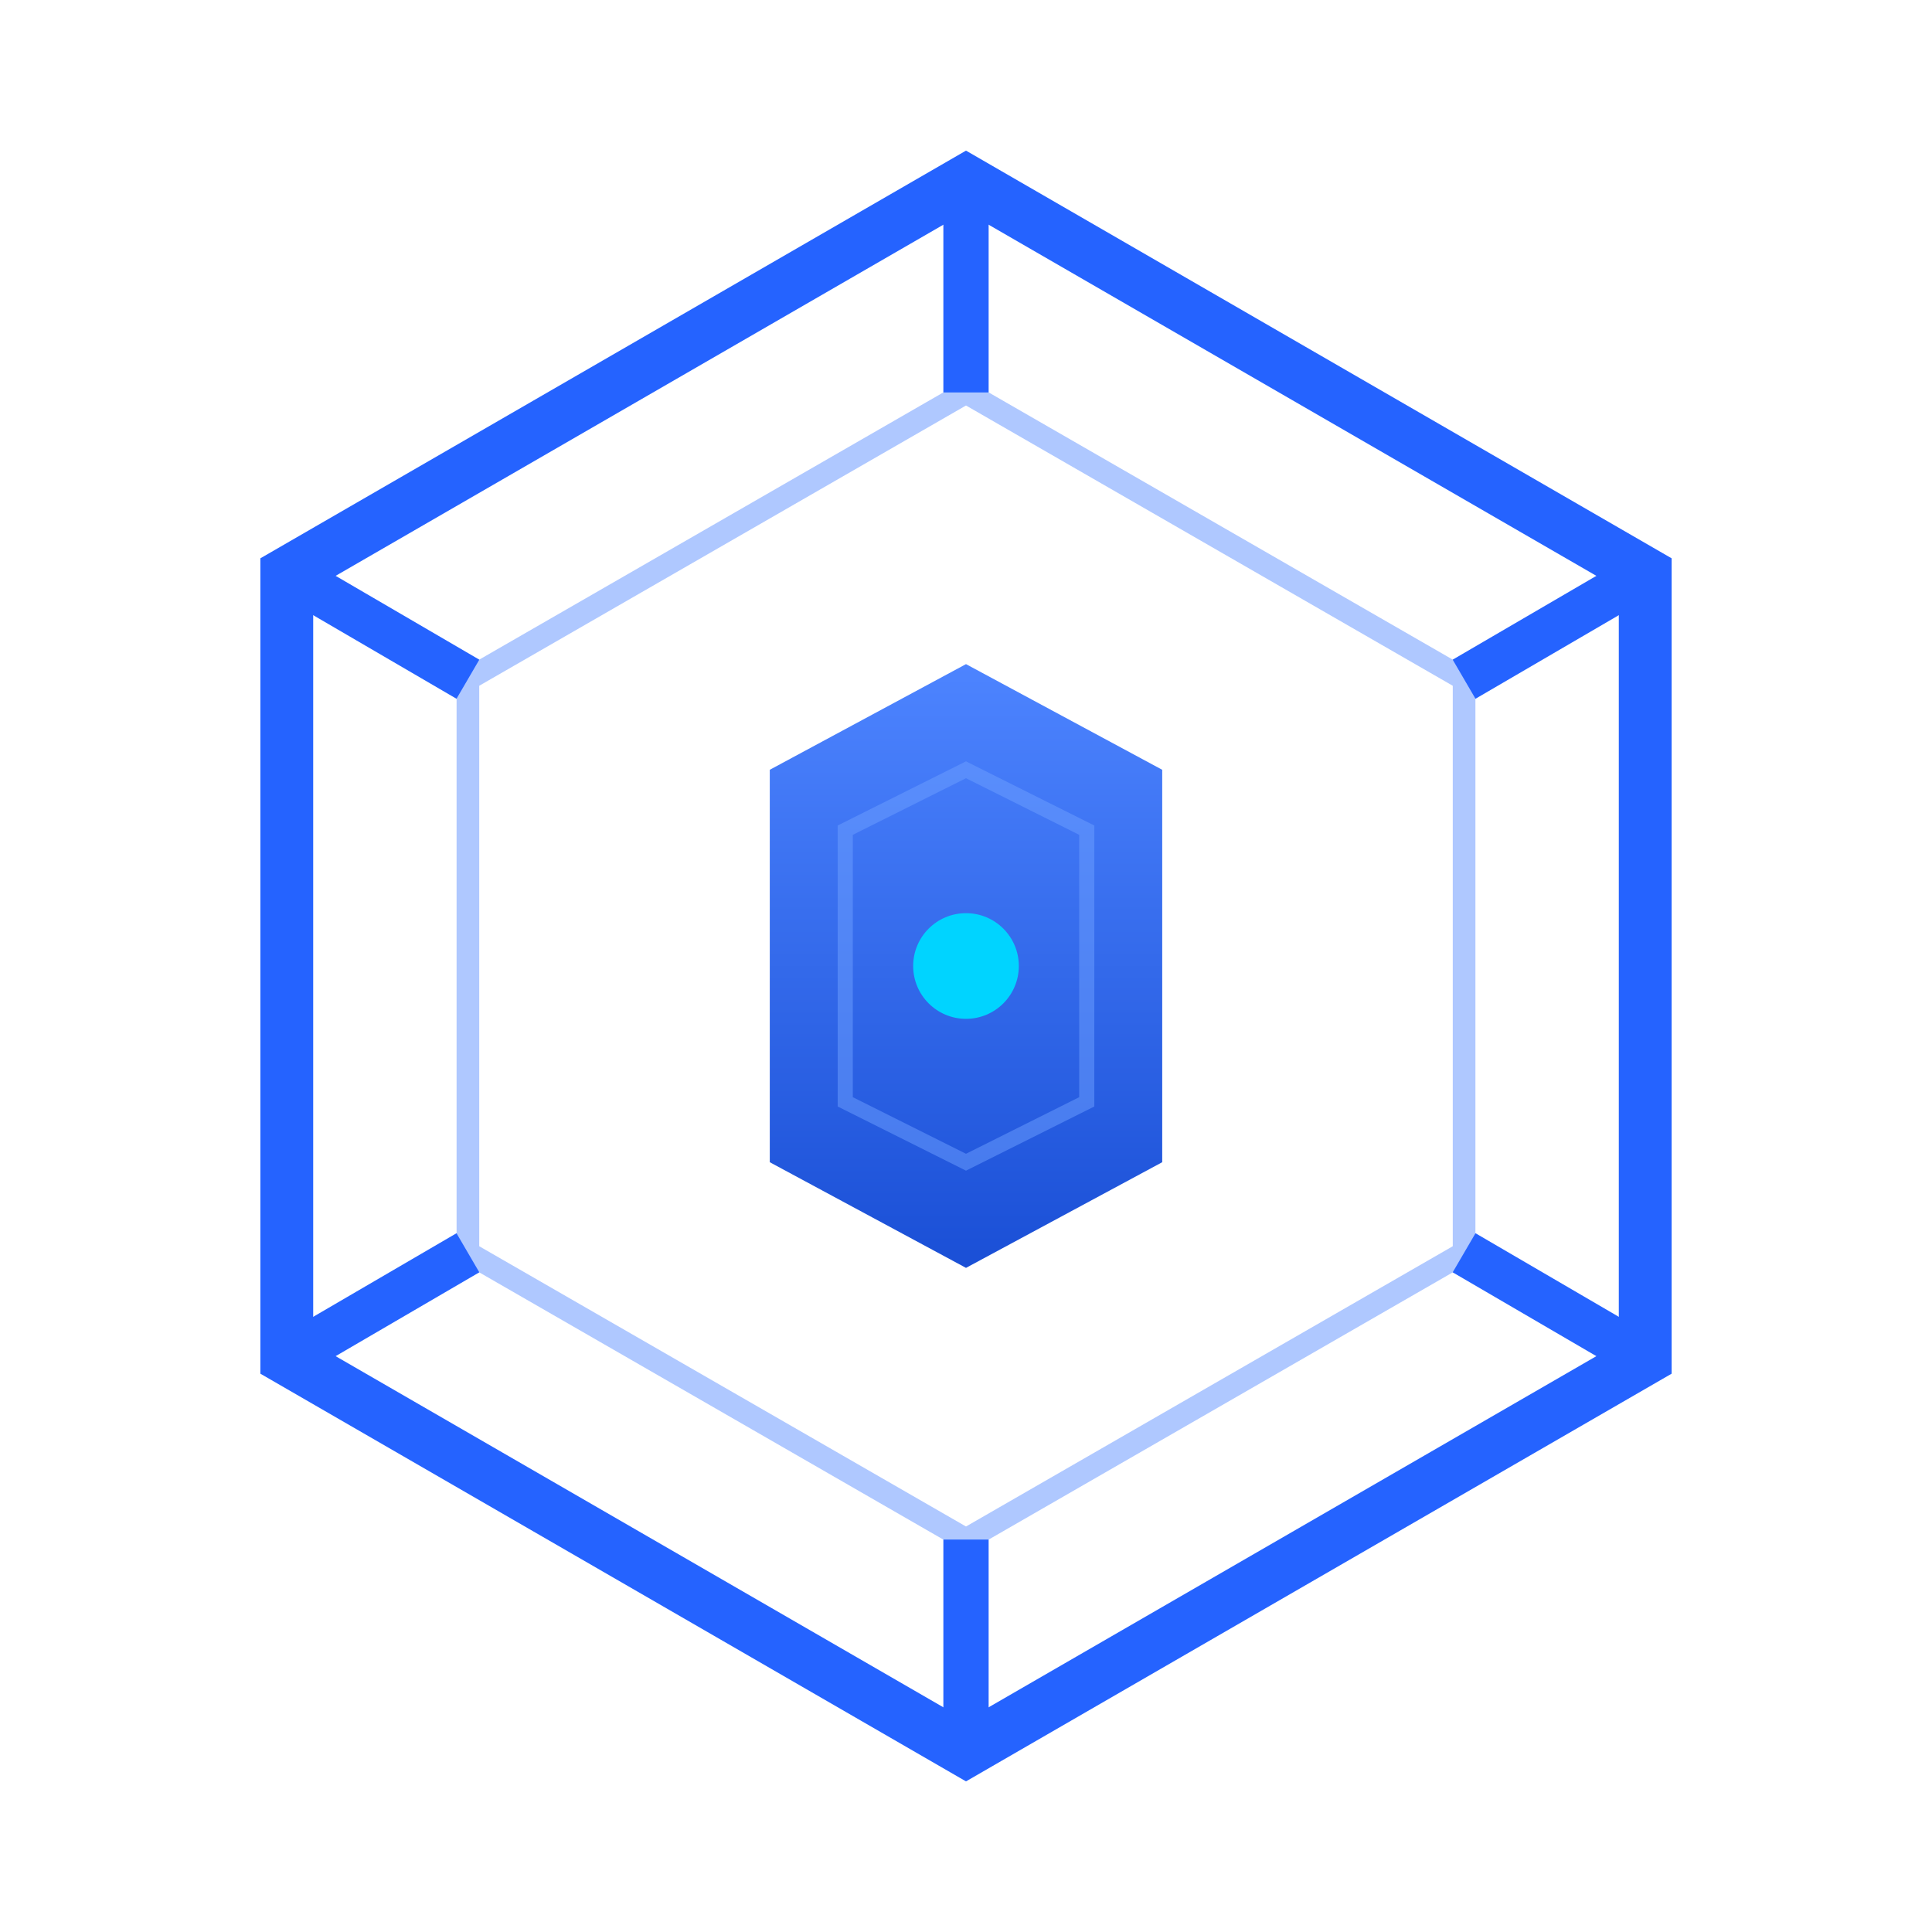
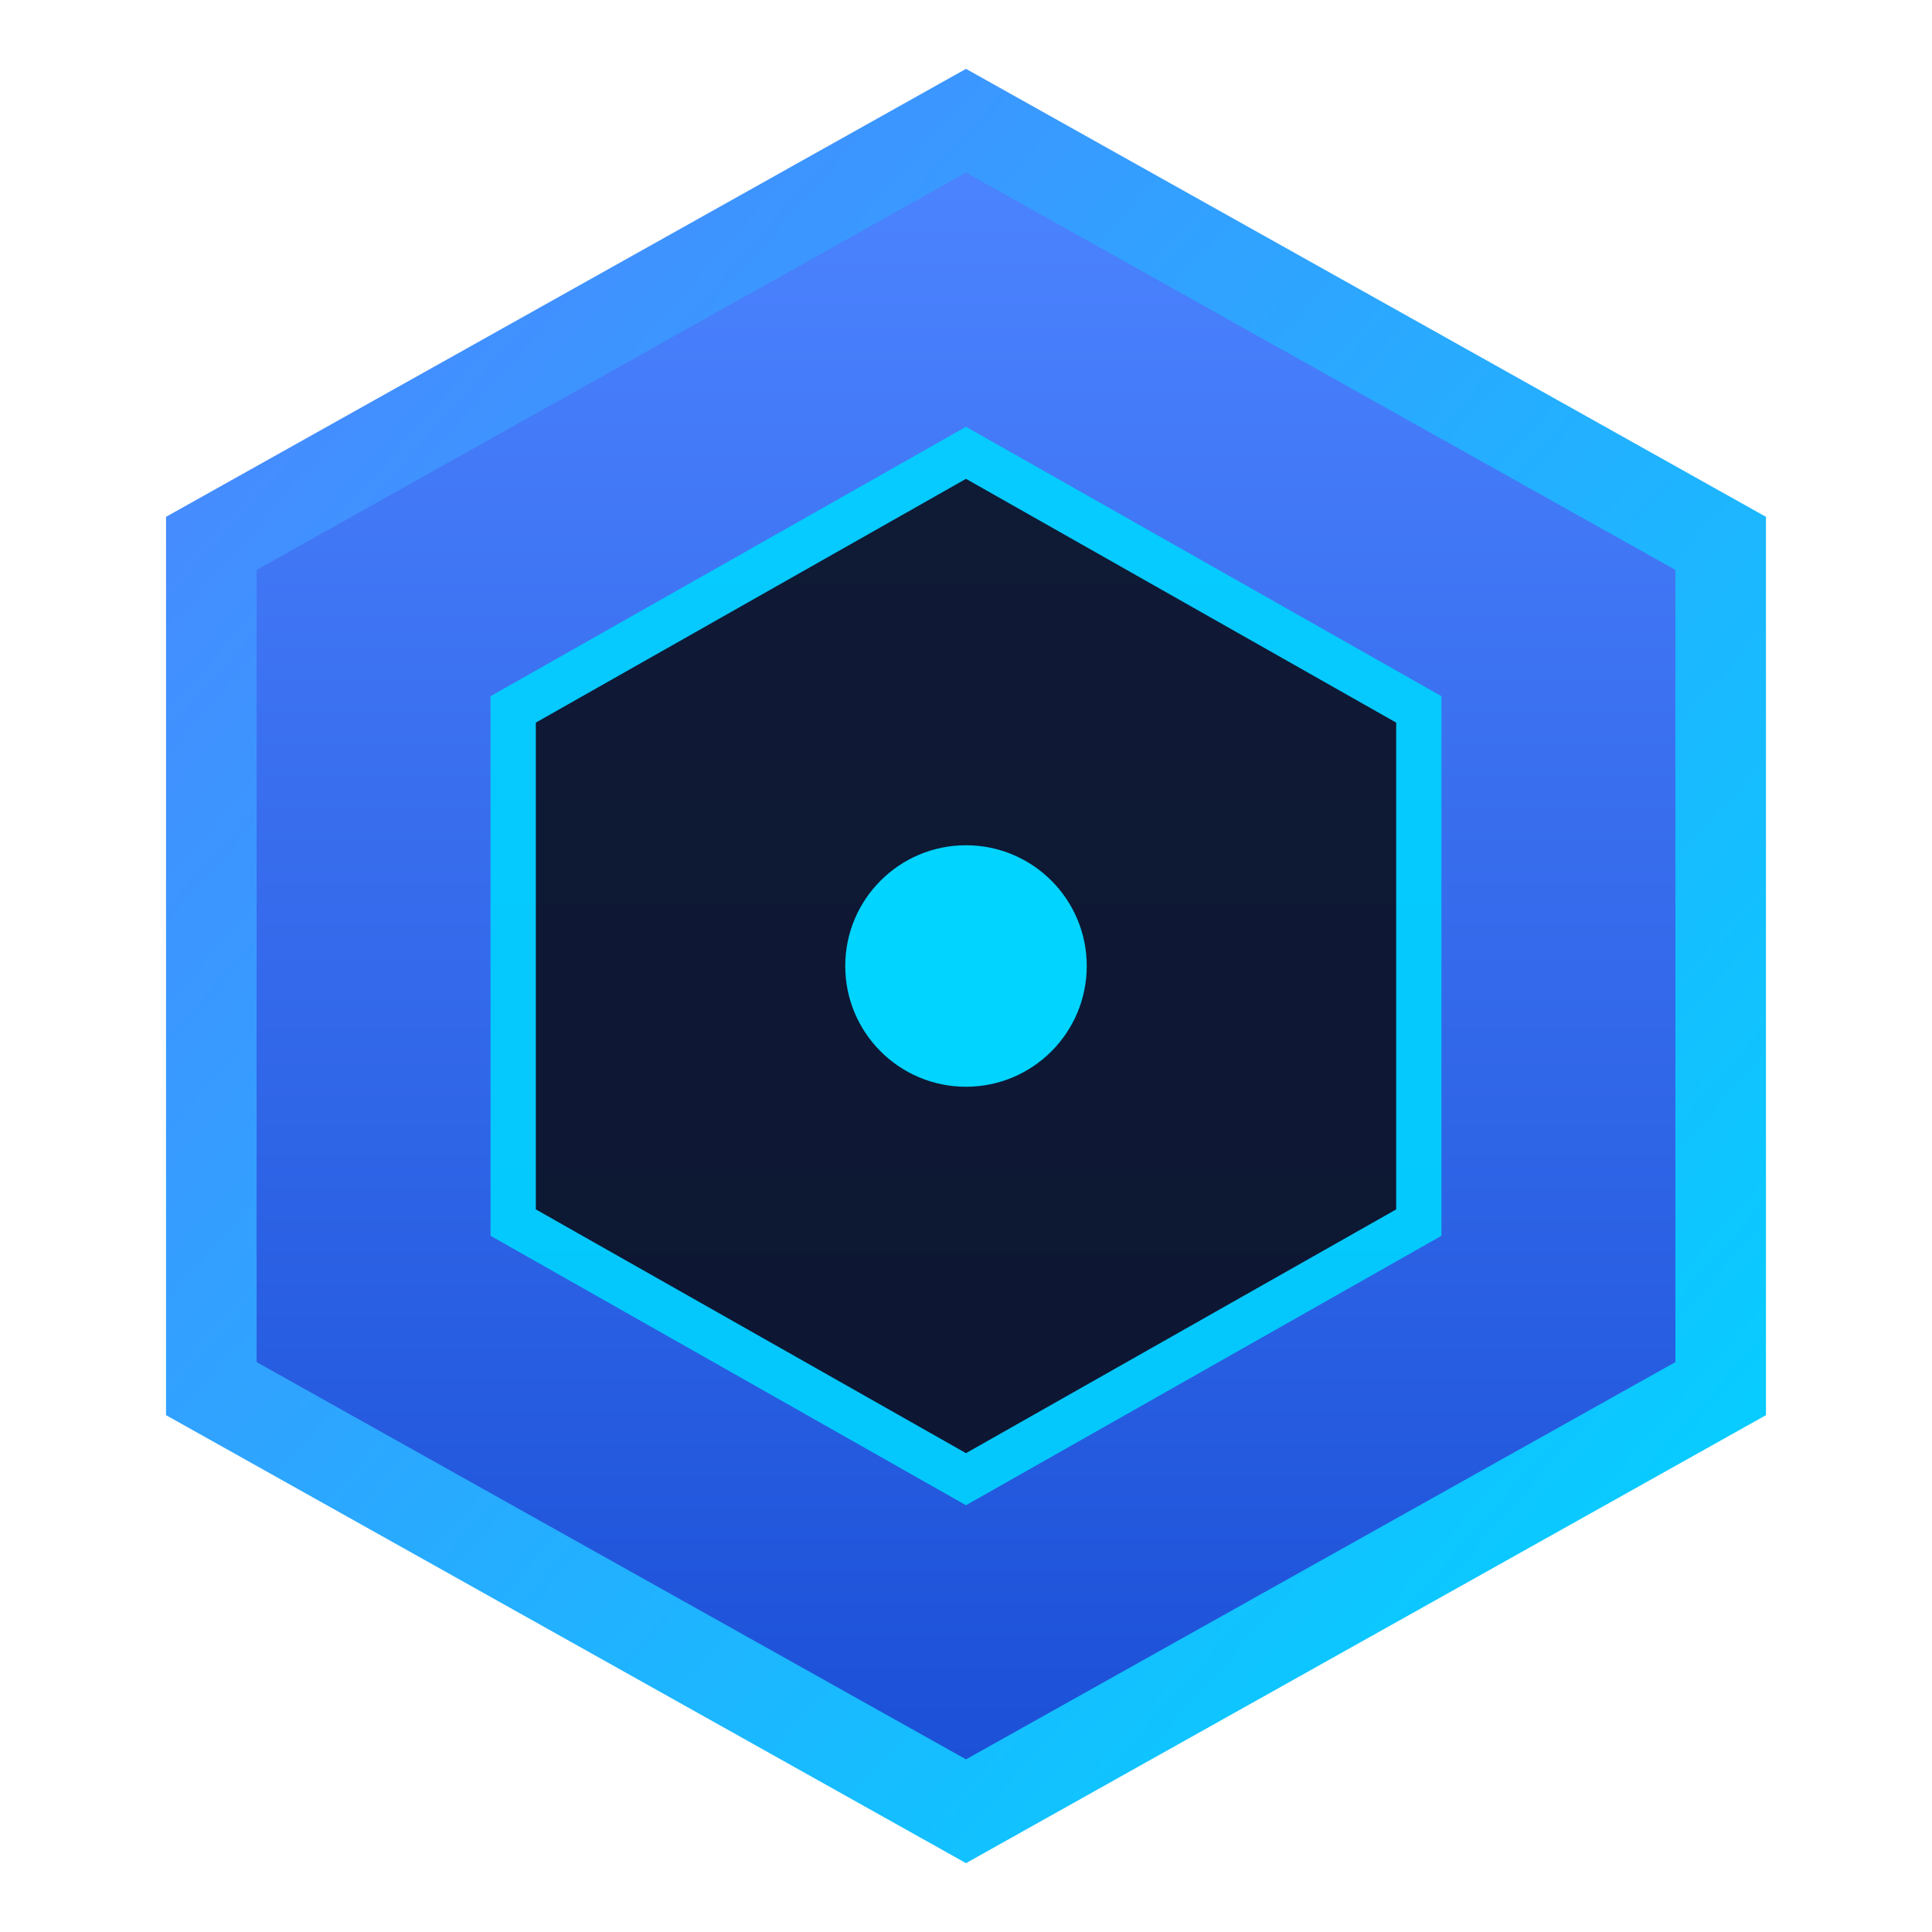
- <svg xmlns="http://www.w3.org/2000/svg" width="128" height="128" viewBox="0 0 128 128" fill="none">
+ <svg xmlns="http://www.w3.org/2000/svg" viewBox="0 0 128 128" width="128" height="128">
  <defs>
-     <linearGradient id="s1" x1="0" y1="0" x2="0" y2="1">
+     <linearGradient id="g" x1="0" y1="0" x2="0" y2="1">
      <stop offset="0%" stop-color="#4d84ff" />
      <stop offset="100%" stop-color="#1a4fd6" />
    </linearGradient>
+     <linearGradient id="s" x1="0" y1="0" x2="1" y2="1">
+       <stop offset="0%" stop-color="#4d84ff" />
+       <stop offset="100%" stop-color="#00d4ff" />
+     </linearGradient>
  </defs>
-   <g transform="translate(64,64)">
-     <polygon points="0,-52 45,-26 45,26 0,52 -45,26 -45,-26" fill="none" stroke="#2563ff" stroke-width="3.5" />
-     <polygon points="0,-38 33,-19 33,19 0,38 -33,19 -33,-19" fill="none" stroke="#4d84ff" stroke-width="1.5" opacity="0.45" />
-     <line x1="0" y1="-52" x2="0" y2="-38" stroke="#2563ff" stroke-width="3" />
-     <line x1="0" y1="38" x2="0" y2="52" stroke="#2563ff" stroke-width="3" />
-     <line x1="-45" y1="-26" x2="-33" y2="-19" stroke="#2563ff" stroke-width="3" />
-     <line x1="45" y1="-26" x2="33" y2="-19" stroke="#2563ff" stroke-width="3" />
-     <line x1="-45" y1="26" x2="-33" y2="19" stroke="#2563ff" stroke-width="3" />
-     <line x1="45" y1="26" x2="33" y2="19" stroke="#2563ff" stroke-width="3" />
-     <polygon points="0,-20 13,-13 13,13 0,20 -13,13 -13,-13" fill="url(#s1)" />
-     <polygon points="0,-13 8,-9 8,9 0,13 -8,9 -8,-9" fill="none" stroke="#6ea0ff" stroke-width="1" opacity="0.5" />
-     <circle r="6" fill="transparent" />
-     <circle r="3.5" fill="#00d4ff" />
-   </g>
+   <polygon points="64,8 114,36 114,92 64,120 14,92 14,36" fill="url(#g)" stroke="url(#s)" stroke-width="6" />
+   <polygon points="64,30 94,47 94,81 64,98 34,81 34,47" fill="#0a0f20" stroke="#00d4ff" stroke-width="3" opacity="0.9" />
+   <circle cx="64" cy="64" r="8" fill="#00d4ff" />
</svg>
